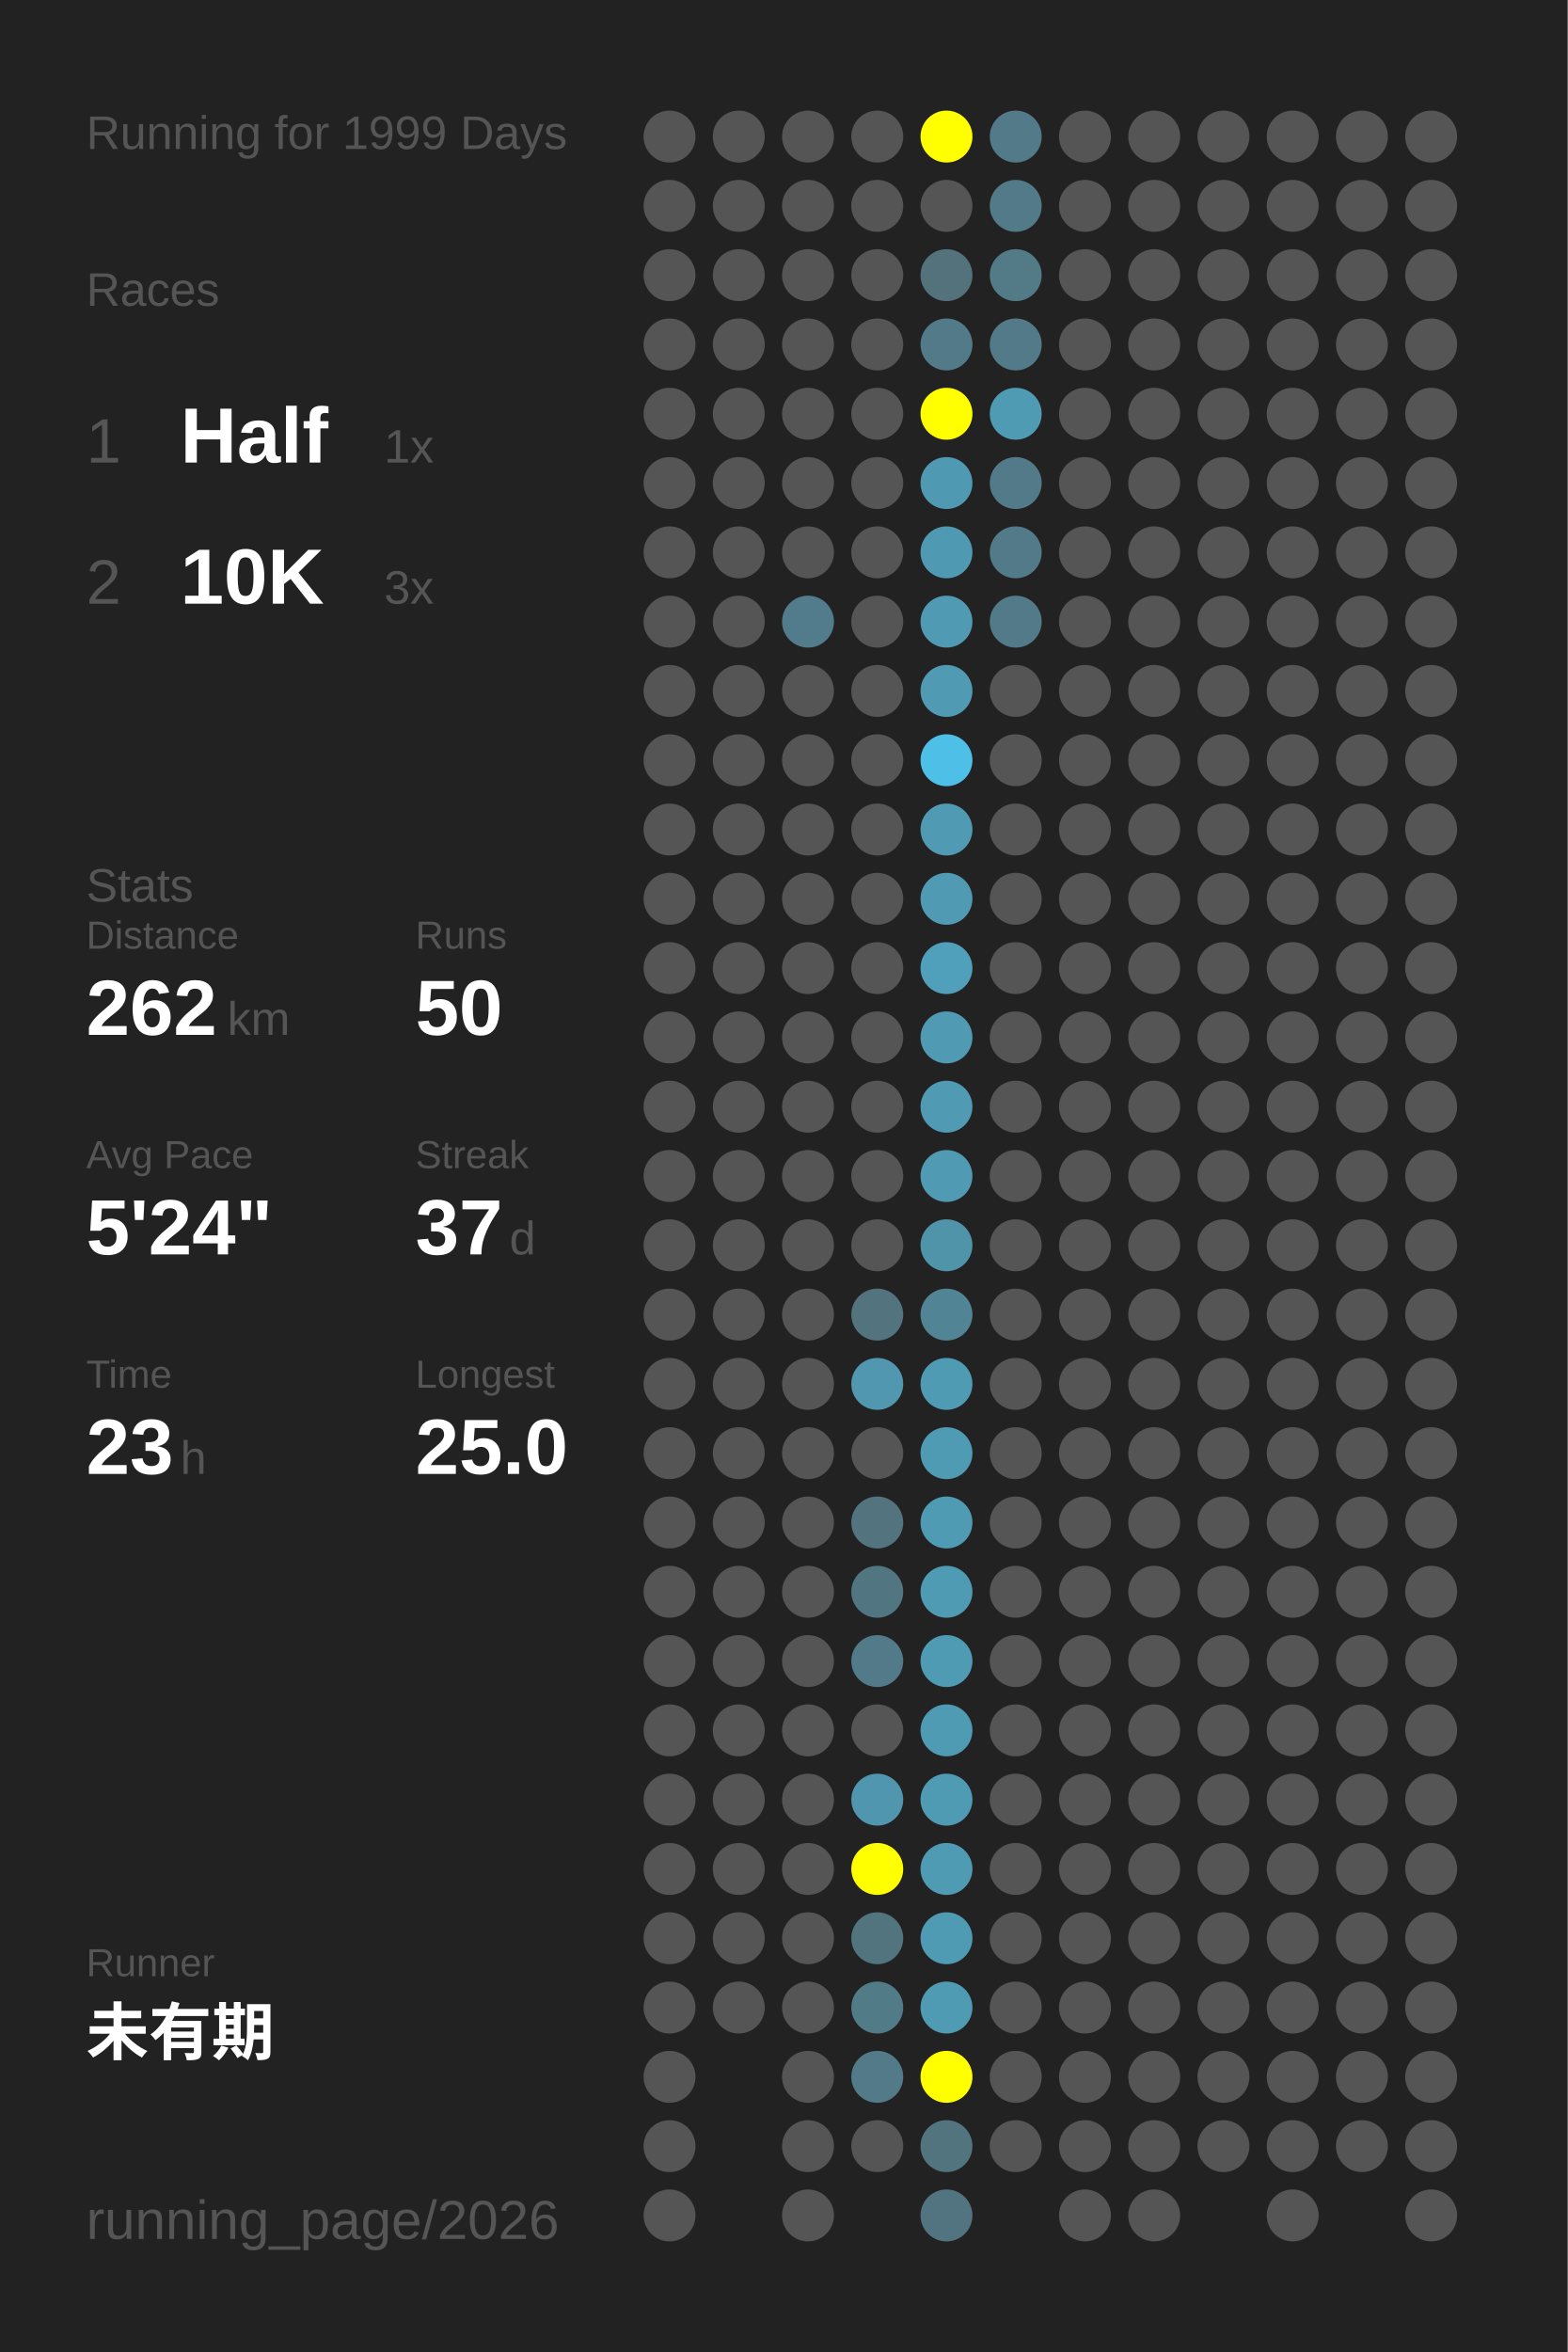
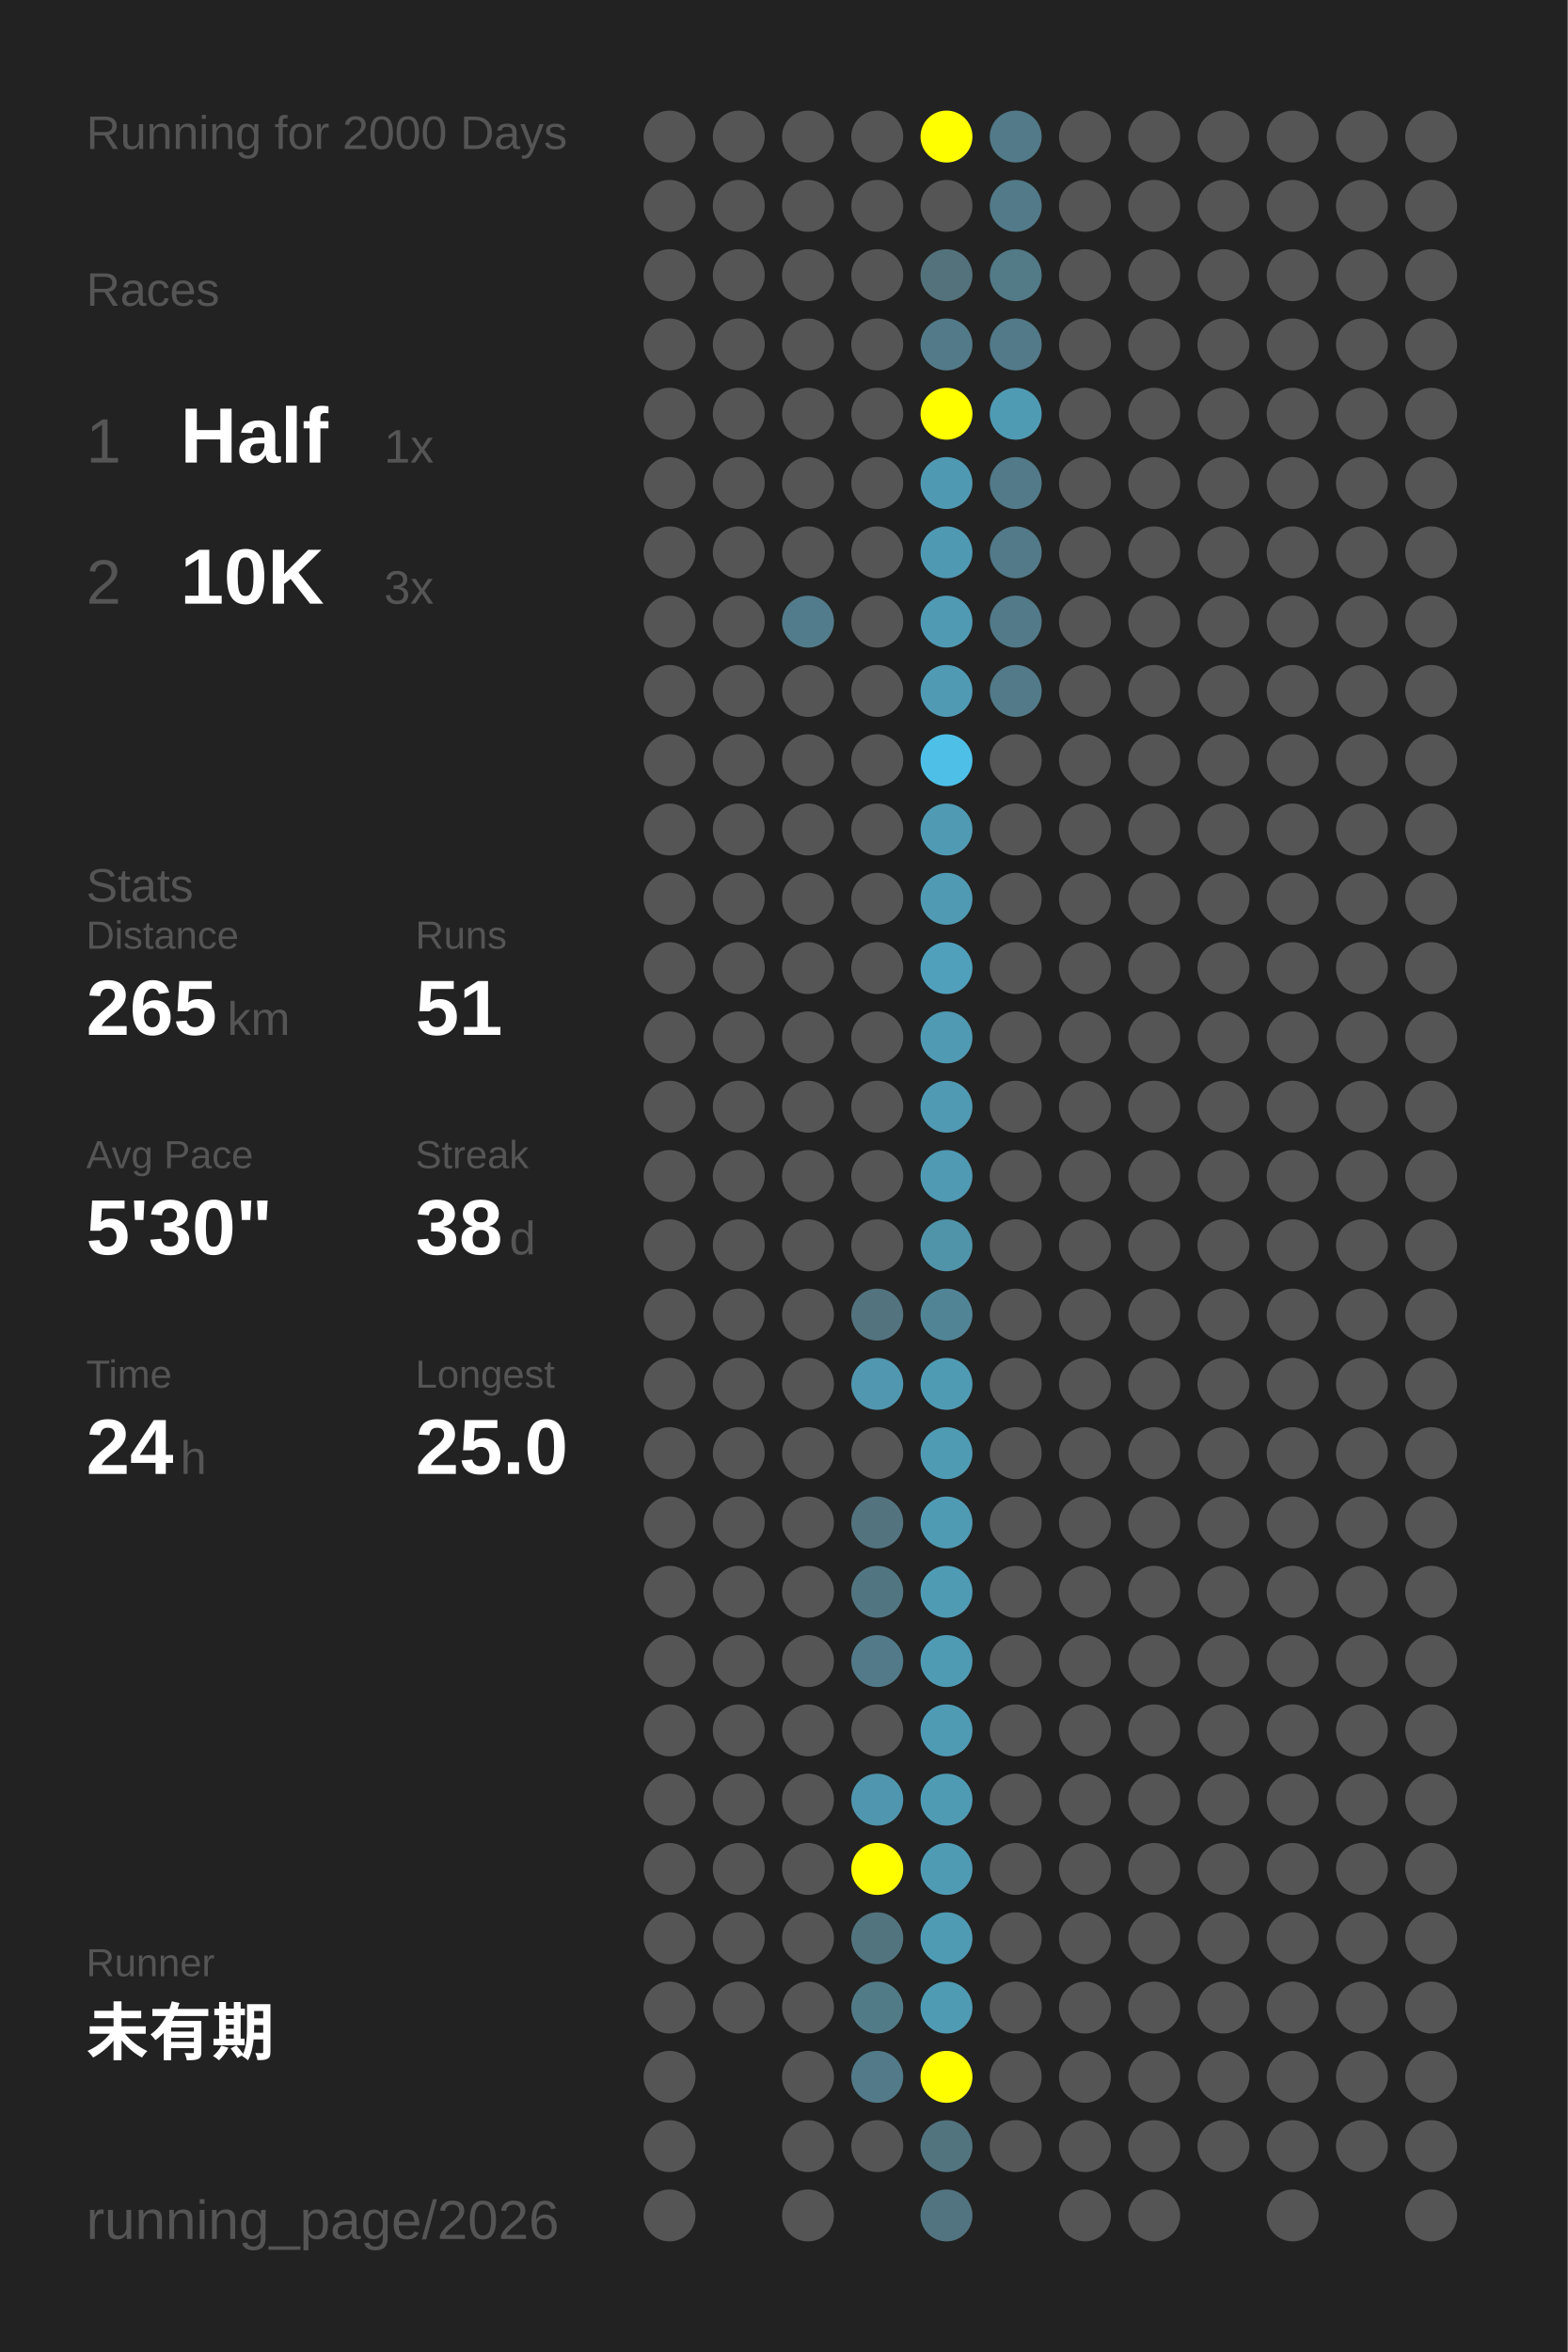
<svg xmlns="http://www.w3.org/2000/svg" baseProfile="full" height="300mm" version="1.1" viewBox="0,0,200,300" width="200mm">
  <defs />
  <rect fill="#222222" height="300" width="200" x="0" y="0" />
-   <text fill="#555555" style="font-size:6px; font-family:Arial;" x="11" y="19">Running for 1999 Days</text>
+   <text fill="#555555" style="font-size:6px; font-family:Arial;" x="11" y="19">Running for 2000 Days</text>
  <text fill="#555555" style="font-size:6px; font-family:Arial;" x="11" y="39">Races</text>
  <text fill="#555555" style="font-size:8px; font-family:Arial;" x="11" y="59">1</text>
  <text fill="#FFFFFF" style="font-size:10px; font-family:Arial; font-weight:bold;" x="23" y="59">Half</text>
  <text fill="#555555" style="font-size:6px; font-family:Arial;" x="49" y="59">1x</text>
  <text fill="#555555" style="font-size:8px; font-family:Arial;" x="11" y="77">2</text>
  <text fill="#FFFFFF" style="font-size:10px; font-family:Arial; font-weight:bold;" x="23" y="77">10K</text>
  <text fill="#555555" style="font-size:6px; font-family:Arial;" x="49" y="77">3x</text>
  <text fill="#555555" style="font-size:6px; font-family:Arial;" x="11" y="115">Stats</text>
  <text fill="#555555" style="font-size:5px; font-family:Arial;" x="11" y="121">Distance</text>
-   <text fill="#FFFFFF" style="font-size:10px; font-family:Arial; font-weight:bold;" x="11" y="132">262</text>
+   <text fill="#FFFFFF" style="font-size:10px; font-family:Arial; font-weight:bold;" x="11" y="132">265</text>
  <text fill="#555555" style="font-size:6px; font-family:Arial;" x="29" y="132">km</text>
  <text fill="#555555" style="font-size:5px; font-family:Arial;" x="53" y="121">Runs</text>
-   <text fill="#FFFFFF" style="font-size:10px; font-family:Arial; font-weight:bold;" x="53" y="132">50</text>
+   <text fill="#FFFFFF" style="font-size:10px; font-family:Arial; font-weight:bold;" x="53" y="132">51</text>
  <text fill="#555555" style="font-size:5px; font-family:Arial;" x="11" y="149">Avg Pace</text>
-   <text fill="#FFFFFF" style="font-size:10px; font-family:Arial; font-weight:bold;" x="11" y="160">5'24"</text>
+   <text fill="#FFFFFF" style="font-size:10px; font-family:Arial; font-weight:bold;" x="11" y="160">5'30"</text>
  <text fill="#555555" style="font-size:5px; font-family:Arial;" x="53" y="149">Streak</text>
-   <text fill="#FFFFFF" style="font-size:10px; font-family:Arial; font-weight:bold;" x="53" y="160">37</text>
+   <text fill="#FFFFFF" style="font-size:10px; font-family:Arial; font-weight:bold;" x="53" y="160">38</text>
  <text fill="#555555" style="font-size:6px; font-family:Arial;" x="65" y="160">d</text>
  <text fill="#555555" style="font-size:5px; font-family:Arial;" x="11" y="177">Time</text>
-   <text fill="#FFFFFF" style="font-size:10px; font-family:Arial; font-weight:bold;" x="11" y="188">23</text>
+   <text fill="#FFFFFF" style="font-size:10px; font-family:Arial; font-weight:bold;" x="11" y="188">24</text>
  <text fill="#555555" style="font-size:6px; font-family:Arial;" x="23" y="188">h</text>
  <text fill="#555555" style="font-size:5px; font-family:Arial;" x="53" y="177">Longest</text>
  <text fill="#FFFFFF" style="font-size:10px; font-family:Arial; font-weight:bold;" x="53" y="188">25.0</text>
  <text fill="#555555" style="font-size:5px; font-family:Arial;" x="11" y="252.065">Runner</text>
  <text fill="#FFFFFF" style="font-size:8px; font-family:Arial; font-weight:bold;" x="11" y="262.065">未有期</text>
  <text fill="#555555" style="font-size:7px; font-family:Arial;" x="11" y="285.581">running_page/2026</text>
  <circle cx="85.417" cy="17.419" fill="#555555" r="3.312" />
  <circle cx="85.417" cy="26.258" fill="#555555" r="3.312" />
  <circle cx="85.417" cy="35.097" fill="#555555" r="3.312" />
  <circle cx="85.417" cy="43.935" fill="#555555" r="3.312" />
  <circle cx="85.417" cy="52.774" fill="#555555" r="3.312" />
  <circle cx="85.417" cy="61.613" fill="#555555" r="3.312" />
  <circle cx="85.417" cy="70.452" fill="#555555" r="3.312" />
  <circle cx="85.417" cy="79.29" fill="#555555" r="3.312" />
  <circle cx="85.417" cy="88.129" fill="#555555" r="3.312" />
  <circle cx="85.417" cy="96.968" fill="#555555" r="3.312" />
  <circle cx="85.417" cy="105.806" fill="#555555" r="3.312" />
  <circle cx="85.417" cy="114.645" fill="#555555" r="3.312" />
  <circle cx="85.417" cy="123.484" fill="#555555" r="3.312" />
  <circle cx="85.417" cy="132.323" fill="#555555" r="3.312" />
  <circle cx="85.417" cy="141.161" fill="#555555" r="3.312" />
  <circle cx="85.417" cy="150" fill="#555555" r="3.312" />
  <circle cx="85.417" cy="158.839" fill="#555555" r="3.312" />
  <circle cx="85.417" cy="167.677" fill="#555555" r="3.312" />
  <circle cx="85.417" cy="176.516" fill="#555555" r="3.312" />
  <circle cx="85.417" cy="185.355" fill="#555555" r="3.312" />
  <circle cx="85.417" cy="194.194" fill="#555555" r="3.312" />
  <circle cx="85.417" cy="203.032" fill="#555555" r="3.312" />
  <circle cx="85.417" cy="211.871" fill="#555555" r="3.312" />
  <circle cx="85.417" cy="220.71" fill="#555555" r="3.312" />
  <circle cx="85.417" cy="229.548" fill="#555555" r="3.312" />
  <circle cx="85.417" cy="238.387" fill="#555555" r="3.312" />
  <circle cx="85.417" cy="247.226" fill="#555555" r="3.312" />
  <circle cx="85.417" cy="256.065" fill="#555555" r="3.312" />
  <circle cx="85.417" cy="264.903" fill="#555555" r="3.312" />
  <circle cx="85.417" cy="273.742" fill="#555555" r="3.312" />
  <circle cx="85.417" cy="282.581" fill="#555555" r="3.312" />
  <circle cx="94.25" cy="17.419" fill="#555555" r="3.312" />
  <circle cx="94.25" cy="26.258" fill="#555555" r="3.312" />
  <circle cx="94.25" cy="35.097" fill="#555555" r="3.312" />
  <circle cx="94.25" cy="43.935" fill="#555555" r="3.312" />
  <circle cx="94.25" cy="52.774" fill="#555555" r="3.312" />
  <circle cx="94.25" cy="61.613" fill="#555555" r="3.312" />
  <circle cx="94.25" cy="70.452" fill="#555555" r="3.312" />
  <circle cx="94.25" cy="79.29" fill="#555555" r="3.312" />
  <circle cx="94.25" cy="88.129" fill="#555555" r="3.312" />
  <circle cx="94.25" cy="96.968" fill="#555555" r="3.312" />
  <circle cx="94.25" cy="105.806" fill="#555555" r="3.312" />
  <circle cx="94.25" cy="114.645" fill="#555555" r="3.312" />
  <circle cx="94.25" cy="123.484" fill="#555555" r="3.312" />
  <circle cx="94.25" cy="132.323" fill="#555555" r="3.312" />
  <circle cx="94.25" cy="141.161" fill="#555555" r="3.312" />
  <circle cx="94.25" cy="150" fill="#555555" r="3.312" />
  <circle cx="94.25" cy="158.839" fill="#555555" r="3.312" />
  <circle cx="94.25" cy="167.677" fill="#555555" r="3.312" />
  <circle cx="94.25" cy="176.516" fill="#555555" r="3.312" />
  <circle cx="94.25" cy="185.355" fill="#555555" r="3.312" />
  <circle cx="94.25" cy="194.194" fill="#555555" r="3.312" />
  <circle cx="94.25" cy="203.032" fill="#555555" r="3.312" />
  <circle cx="94.25" cy="211.871" fill="#555555" r="3.312" />
  <circle cx="94.25" cy="220.71" fill="#555555" r="3.312" />
  <circle cx="94.25" cy="229.548" fill="#555555" r="3.312" />
  <circle cx="94.25" cy="238.387" fill="#555555" r="3.312" />
  <circle cx="94.25" cy="247.226" fill="#555555" r="3.312" />
  <circle cx="94.25" cy="256.065" fill="#555555" r="3.312" />
  <circle cx="103.083" cy="17.419" fill="#555555" r="3.312" />
  <circle cx="103.083" cy="26.258" fill="#555555" r="3.312" />
  <circle cx="103.083" cy="35.097" fill="#555555" r="3.312" />
  <circle cx="103.083" cy="43.935" fill="#555555" r="3.312" />
  <circle cx="103.083" cy="52.774" fill="#555555" r="3.312" />
  <circle cx="103.083" cy="61.613" fill="#555555" r="3.312" />
  <circle cx="103.083" cy="70.452" fill="#555555" r="3.312" />
  <circle cx="103.083" cy="79.29" fill="#527c8b" r="3.312" />
  <circle cx="103.083" cy="88.129" fill="#555555" r="3.312" />
  <circle cx="103.083" cy="96.968" fill="#555555" r="3.312" />
  <circle cx="103.083" cy="105.806" fill="#555555" r="3.312" />
  <circle cx="103.083" cy="114.645" fill="#555555" r="3.312" />
  <circle cx="103.083" cy="123.484" fill="#555555" r="3.312" />
  <circle cx="103.083" cy="132.323" fill="#555555" r="3.312" />
  <circle cx="103.083" cy="141.161" fill="#555555" r="3.312" />
  <circle cx="103.083" cy="150" fill="#555555" r="3.312" />
  <circle cx="103.083" cy="158.839" fill="#555555" r="3.312" />
  <circle cx="103.083" cy="167.677" fill="#555555" r="3.312" />
  <circle cx="103.083" cy="176.516" fill="#555555" r="3.312" />
  <circle cx="103.083" cy="185.355" fill="#555555" r="3.312" />
  <circle cx="103.083" cy="194.194" fill="#555555" r="3.312" />
  <circle cx="103.083" cy="203.032" fill="#555555" r="3.312" />
  <circle cx="103.083" cy="211.871" fill="#555555" r="3.312" />
  <circle cx="103.083" cy="220.71" fill="#555555" r="3.312" />
  <circle cx="103.083" cy="229.548" fill="#555555" r="3.312" />
  <circle cx="103.083" cy="238.387" fill="#555555" r="3.312" />
  <circle cx="103.083" cy="247.226" fill="#555555" r="3.312" />
  <circle cx="103.083" cy="256.065" fill="#555555" r="3.312" />
  <circle cx="103.083" cy="264.903" fill="#555555" r="3.312" />
  <circle cx="103.083" cy="273.742" fill="#555555" r="3.312" />
  <circle cx="103.083" cy="282.581" fill="#555555" r="3.312" />
  <circle cx="111.917" cy="17.419" fill="#555555" r="3.312" />
  <circle cx="111.917" cy="26.258" fill="#555555" r="3.312" />
  <circle cx="111.917" cy="35.097" fill="#555555" r="3.312" />
  <circle cx="111.917" cy="43.935" fill="#555555" r="3.312" />
  <circle cx="111.917" cy="52.774" fill="#555555" r="3.312" />
  <circle cx="111.917" cy="61.613" fill="#555555" r="3.312" />
  <circle cx="111.917" cy="70.452" fill="#555555" r="3.312" />
  <circle cx="111.917" cy="79.29" fill="#555555" r="3.312" />
  <circle cx="111.917" cy="88.129" fill="#555555" r="3.312" />
  <circle cx="111.917" cy="96.968" fill="#555555" r="3.312" />
  <circle cx="111.917" cy="105.806" fill="#555555" r="3.312" />
  <circle cx="111.917" cy="114.645" fill="#555555" r="3.312" />
  <circle cx="111.917" cy="123.484" fill="#555555" r="3.312" />
  <circle cx="111.917" cy="132.323" fill="#555555" r="3.312" />
  <circle cx="111.917" cy="141.161" fill="#555555" r="3.312" />
  <circle cx="111.917" cy="150" fill="#555555" r="3.312" />
  <circle cx="111.917" cy="158.839" fill="#555555" r="3.312" />
  <circle cx="111.917" cy="167.677" fill="#53737e" r="3.312" />
  <circle cx="111.917" cy="176.516" fill="#5097af" r="3.312" />
  <circle cx="111.917" cy="185.355" fill="#555555" r="3.312" />
  <circle cx="111.917" cy="194.194" fill="#53747f" r="3.312" />
  <circle cx="111.917" cy="203.032" fill="#527681" r="3.312" />
  <circle cx="111.917" cy="211.871" fill="#527a88" r="3.312" />
  <circle cx="111.917" cy="220.71" fill="#555555" r="3.312" />
  <circle cx="111.917" cy="229.548" fill="#5096ae" r="3.312" />
  <circle cx="111.917" cy="238.387" fill="#FFFF00" r="3.312" />
  <circle cx="111.917" cy="247.226" fill="#52747f" r="3.312" />
  <circle cx="111.917" cy="256.065" fill="#527b88" r="3.312" />
  <circle cx="111.917" cy="264.903" fill="#527a88" r="3.312" />
  <circle cx="111.917" cy="273.742" fill="#555555" r="3.312" />
  <circle cx="120.75" cy="17.419" fill="#FFFF00" r="3.312" />
  <circle cx="120.75" cy="26.258" fill="#555555" r="3.312" />
  <circle cx="120.75" cy="35.097" fill="#53727c" r="3.312" />
  <circle cx="120.75" cy="43.935" fill="#527a88" r="3.312" />
  <circle cx="120.75" cy="52.774" fill="#FFFF00" r="3.312" />
  <circle cx="120.75" cy="61.613" fill="#5099b2" r="3.312" />
  <circle cx="120.75" cy="70.452" fill="#5099b2" r="3.312" />
  <circle cx="120.75" cy="79.29" fill="#509ab3" r="3.312" />
  <circle cx="120.75" cy="88.129" fill="#509ab4" r="3.312" />
  <circle cx="120.75" cy="96.968" fill="#4ec0e7" r="3.312" />
  <circle cx="120.75" cy="105.806" fill="#509ab3" r="3.312" />
  <circle cx="120.75" cy="114.645" fill="#509ab3" r="3.312" />
  <circle cx="120.75" cy="123.484" fill="#50a0bc" r="3.312" />
  <circle cx="120.75" cy="132.323" fill="#509ab3" r="3.312" />
  <circle cx="120.75" cy="141.161" fill="#509ab3" r="3.312" />
  <circle cx="120.75" cy="150" fill="#509ab3" r="3.312" />
  <circle cx="120.75" cy="158.839" fill="#5094aa" r="3.312" />
  <circle cx="120.75" cy="167.677" fill="#518596" r="3.312" />
  <circle cx="120.75" cy="176.516" fill="#509bb4" r="3.312" />
  <circle cx="120.75" cy="185.355" fill="#509bb4" r="3.312" />
  <circle cx="120.75" cy="194.194" fill="#509bb4" r="3.312" />
  <circle cx="120.75" cy="203.032" fill="#509bb4" r="3.312" />
  <circle cx="120.75" cy="211.871" fill="#509bb4" r="3.312" />
  <circle cx="120.75" cy="220.71" fill="#509bb4" r="3.312" />
  <circle cx="120.75" cy="229.548" fill="#509bb4" r="3.312" />
  <circle cx="120.75" cy="238.387" fill="#509bb4" r="3.312" />
  <circle cx="120.75" cy="247.226" fill="#509bb4" r="3.312" />
  <circle cx="120.75" cy="256.065" fill="#509bb4" r="3.312" />
  <circle cx="120.75" cy="264.903" fill="#FFFF00" r="3.312" />
  <circle cx="120.75" cy="273.742" fill="#52747f" r="3.312" />
  <circle cx="120.75" cy="282.581" fill="#527480" r="3.312" />
  <circle cx="129.583" cy="17.419" fill="#527a88" r="3.312" />
  <circle cx="129.583" cy="26.258" fill="#527a88" r="3.312" />
  <circle cx="129.583" cy="35.097" fill="#527a87" r="3.312" />
  <circle cx="129.583" cy="43.935" fill="#527a88" r="3.312" />
  <circle cx="129.583" cy="52.774" fill="#509bb4" r="3.312" />
  <circle cx="129.583" cy="61.613" fill="#527a88" r="3.312" />
  <circle cx="129.583" cy="70.452" fill="#527a88" r="3.312" />
  <circle cx="129.583" cy="79.29" fill="#527a88" r="3.312" />
-   <circle cx="129.583" cy="88.129" fill="#555555" r="3.312" />
+   <circle cx="129.583" cy="88.129" fill="#527a88" r="3.312" />
  <circle cx="129.583" cy="96.968" fill="#555555" r="3.312" />
  <circle cx="129.583" cy="105.806" fill="#555555" r="3.312" />
  <circle cx="129.583" cy="114.645" fill="#555555" r="3.312" />
  <circle cx="129.583" cy="123.484" fill="#555555" r="3.312" />
  <circle cx="129.583" cy="132.323" fill="#555555" r="3.312" />
  <circle cx="129.583" cy="141.161" fill="#555555" r="3.312" />
  <circle cx="129.583" cy="150" fill="#555555" r="3.312" />
  <circle cx="129.583" cy="158.839" fill="#555555" r="3.312" />
  <circle cx="129.583" cy="167.677" fill="#555555" r="3.312" />
  <circle cx="129.583" cy="176.516" fill="#555555" r="3.312" />
  <circle cx="129.583" cy="185.355" fill="#555555" r="3.312" />
  <circle cx="129.583" cy="194.194" fill="#555555" r="3.312" />
  <circle cx="129.583" cy="203.032" fill="#555555" r="3.312" />
  <circle cx="129.583" cy="211.871" fill="#555555" r="3.312" />
  <circle cx="129.583" cy="220.71" fill="#555555" r="3.312" />
  <circle cx="129.583" cy="229.548" fill="#555555" r="3.312" />
  <circle cx="129.583" cy="238.387" fill="#555555" r="3.312" />
  <circle cx="129.583" cy="247.226" fill="#555555" r="3.312" />
  <circle cx="129.583" cy="256.065" fill="#555555" r="3.312" />
  <circle cx="129.583" cy="264.903" fill="#555555" r="3.312" />
  <circle cx="129.583" cy="273.742" fill="#555555" r="3.312" />
  <circle cx="138.417" cy="17.419" fill="#555555" r="3.312" />
  <circle cx="138.417" cy="26.258" fill="#555555" r="3.312" />
  <circle cx="138.417" cy="35.097" fill="#555555" r="3.312" />
  <circle cx="138.417" cy="43.935" fill="#555555" r="3.312" />
  <circle cx="138.417" cy="52.774" fill="#555555" r="3.312" />
  <circle cx="138.417" cy="61.613" fill="#555555" r="3.312" />
  <circle cx="138.417" cy="70.452" fill="#555555" r="3.312" />
  <circle cx="138.417" cy="79.29" fill="#555555" r="3.312" />
  <circle cx="138.417" cy="88.129" fill="#555555" r="3.312" />
  <circle cx="138.417" cy="96.968" fill="#555555" r="3.312" />
  <circle cx="138.417" cy="105.806" fill="#555555" r="3.312" />
  <circle cx="138.417" cy="114.645" fill="#555555" r="3.312" />
  <circle cx="138.417" cy="123.484" fill="#555555" r="3.312" />
  <circle cx="138.417" cy="132.323" fill="#555555" r="3.312" />
  <circle cx="138.417" cy="141.161" fill="#555555" r="3.312" />
  <circle cx="138.417" cy="150" fill="#555555" r="3.312" />
  <circle cx="138.417" cy="158.839" fill="#555555" r="3.312" />
  <circle cx="138.417" cy="167.677" fill="#555555" r="3.312" />
  <circle cx="138.417" cy="176.516" fill="#555555" r="3.312" />
  <circle cx="138.417" cy="185.355" fill="#555555" r="3.312" />
  <circle cx="138.417" cy="194.194" fill="#555555" r="3.312" />
  <circle cx="138.417" cy="203.032" fill="#555555" r="3.312" />
  <circle cx="138.417" cy="211.871" fill="#555555" r="3.312" />
  <circle cx="138.417" cy="220.71" fill="#555555" r="3.312" />
  <circle cx="138.417" cy="229.548" fill="#555555" r="3.312" />
  <circle cx="138.417" cy="238.387" fill="#555555" r="3.312" />
  <circle cx="138.417" cy="247.226" fill="#555555" r="3.312" />
  <circle cx="138.417" cy="256.065" fill="#555555" r="3.312" />
  <circle cx="138.417" cy="264.903" fill="#555555" r="3.312" />
  <circle cx="138.417" cy="273.742" fill="#555555" r="3.312" />
  <circle cx="138.417" cy="282.581" fill="#555555" r="3.312" />
  <circle cx="147.25" cy="17.419" fill="#555555" r="3.312" />
  <circle cx="147.25" cy="26.258" fill="#555555" r="3.312" />
  <circle cx="147.25" cy="35.097" fill="#555555" r="3.312" />
  <circle cx="147.25" cy="43.935" fill="#555555" r="3.312" />
  <circle cx="147.25" cy="52.774" fill="#555555" r="3.312" />
  <circle cx="147.25" cy="61.613" fill="#555555" r="3.312" />
  <circle cx="147.25" cy="70.452" fill="#555555" r="3.312" />
  <circle cx="147.25" cy="79.29" fill="#555555" r="3.312" />
  <circle cx="147.25" cy="88.129" fill="#555555" r="3.312" />
  <circle cx="147.25" cy="96.968" fill="#555555" r="3.312" />
  <circle cx="147.25" cy="105.806" fill="#555555" r="3.312" />
  <circle cx="147.25" cy="114.645" fill="#555555" r="3.312" />
  <circle cx="147.25" cy="123.484" fill="#555555" r="3.312" />
  <circle cx="147.25" cy="132.323" fill="#555555" r="3.312" />
  <circle cx="147.25" cy="141.161" fill="#555555" r="3.312" />
  <circle cx="147.25" cy="150" fill="#555555" r="3.312" />
  <circle cx="147.25" cy="158.839" fill="#555555" r="3.312" />
  <circle cx="147.25" cy="167.677" fill="#555555" r="3.312" />
  <circle cx="147.25" cy="176.516" fill="#555555" r="3.312" />
  <circle cx="147.25" cy="185.355" fill="#555555" r="3.312" />
  <circle cx="147.25" cy="194.194" fill="#555555" r="3.312" />
  <circle cx="147.25" cy="203.032" fill="#555555" r="3.312" />
  <circle cx="147.25" cy="211.871" fill="#555555" r="3.312" />
  <circle cx="147.25" cy="220.71" fill="#555555" r="3.312" />
  <circle cx="147.25" cy="229.548" fill="#555555" r="3.312" />
  <circle cx="147.25" cy="238.387" fill="#555555" r="3.312" />
  <circle cx="147.25" cy="247.226" fill="#555555" r="3.312" />
  <circle cx="147.25" cy="256.065" fill="#555555" r="3.312" />
  <circle cx="147.25" cy="264.903" fill="#555555" r="3.312" />
  <circle cx="147.25" cy="273.742" fill="#555555" r="3.312" />
  <circle cx="147.25" cy="282.581" fill="#555555" r="3.312" />
  <circle cx="156.083" cy="17.419" fill="#555555" r="3.312" />
  <circle cx="156.083" cy="26.258" fill="#555555" r="3.312" />
  <circle cx="156.083" cy="35.097" fill="#555555" r="3.312" />
  <circle cx="156.083" cy="43.935" fill="#555555" r="3.312" />
  <circle cx="156.083" cy="52.774" fill="#555555" r="3.312" />
  <circle cx="156.083" cy="61.613" fill="#555555" r="3.312" />
  <circle cx="156.083" cy="70.452" fill="#555555" r="3.312" />
  <circle cx="156.083" cy="79.29" fill="#555555" r="3.312" />
  <circle cx="156.083" cy="88.129" fill="#555555" r="3.312" />
  <circle cx="156.083" cy="96.968" fill="#555555" r="3.312" />
  <circle cx="156.083" cy="105.806" fill="#555555" r="3.312" />
  <circle cx="156.083" cy="114.645" fill="#555555" r="3.312" />
  <circle cx="156.083" cy="123.484" fill="#555555" r="3.312" />
  <circle cx="156.083" cy="132.323" fill="#555555" r="3.312" />
  <circle cx="156.083" cy="141.161" fill="#555555" r="3.312" />
  <circle cx="156.083" cy="150" fill="#555555" r="3.312" />
  <circle cx="156.083" cy="158.839" fill="#555555" r="3.312" />
  <circle cx="156.083" cy="167.677" fill="#555555" r="3.312" />
  <circle cx="156.083" cy="176.516" fill="#555555" r="3.312" />
  <circle cx="156.083" cy="185.355" fill="#555555" r="3.312" />
  <circle cx="156.083" cy="194.194" fill="#555555" r="3.312" />
  <circle cx="156.083" cy="203.032" fill="#555555" r="3.312" />
  <circle cx="156.083" cy="211.871" fill="#555555" r="3.312" />
  <circle cx="156.083" cy="220.71" fill="#555555" r="3.312" />
  <circle cx="156.083" cy="229.548" fill="#555555" r="3.312" />
  <circle cx="156.083" cy="238.387" fill="#555555" r="3.312" />
  <circle cx="156.083" cy="247.226" fill="#555555" r="3.312" />
  <circle cx="156.083" cy="256.065" fill="#555555" r="3.312" />
  <circle cx="156.083" cy="264.903" fill="#555555" r="3.312" />
  <circle cx="156.083" cy="273.742" fill="#555555" r="3.312" />
  <circle cx="164.917" cy="17.419" fill="#555555" r="3.312" />
  <circle cx="164.917" cy="26.258" fill="#555555" r="3.312" />
  <circle cx="164.917" cy="35.097" fill="#555555" r="3.312" />
  <circle cx="164.917" cy="43.935" fill="#555555" r="3.312" />
  <circle cx="164.917" cy="52.774" fill="#555555" r="3.312" />
  <circle cx="164.917" cy="61.613" fill="#555555" r="3.312" />
  <circle cx="164.917" cy="70.452" fill="#555555" r="3.312" />
  <circle cx="164.917" cy="79.29" fill="#555555" r="3.312" />
  <circle cx="164.917" cy="88.129" fill="#555555" r="3.312" />
  <circle cx="164.917" cy="96.968" fill="#555555" r="3.312" />
  <circle cx="164.917" cy="105.806" fill="#555555" r="3.312" />
  <circle cx="164.917" cy="114.645" fill="#555555" r="3.312" />
  <circle cx="164.917" cy="123.484" fill="#555555" r="3.312" />
  <circle cx="164.917" cy="132.323" fill="#555555" r="3.312" />
  <circle cx="164.917" cy="141.161" fill="#555555" r="3.312" />
  <circle cx="164.917" cy="150" fill="#555555" r="3.312" />
  <circle cx="164.917" cy="158.839" fill="#555555" r="3.312" />
  <circle cx="164.917" cy="167.677" fill="#555555" r="3.312" />
  <circle cx="164.917" cy="176.516" fill="#555555" r="3.312" />
  <circle cx="164.917" cy="185.355" fill="#555555" r="3.312" />
  <circle cx="164.917" cy="194.194" fill="#555555" r="3.312" />
  <circle cx="164.917" cy="203.032" fill="#555555" r="3.312" />
  <circle cx="164.917" cy="211.871" fill="#555555" r="3.312" />
  <circle cx="164.917" cy="220.71" fill="#555555" r="3.312" />
  <circle cx="164.917" cy="229.548" fill="#555555" r="3.312" />
  <circle cx="164.917" cy="238.387" fill="#555555" r="3.312" />
  <circle cx="164.917" cy="247.226" fill="#555555" r="3.312" />
  <circle cx="164.917" cy="256.065" fill="#555555" r="3.312" />
  <circle cx="164.917" cy="264.903" fill="#555555" r="3.312" />
  <circle cx="164.917" cy="273.742" fill="#555555" r="3.312" />
  <circle cx="164.917" cy="282.581" fill="#555555" r="3.312" />
  <circle cx="173.75" cy="17.419" fill="#555555" r="3.312" />
  <circle cx="173.75" cy="26.258" fill="#555555" r="3.312" />
  <circle cx="173.75" cy="35.097" fill="#555555" r="3.312" />
  <circle cx="173.75" cy="43.935" fill="#555555" r="3.312" />
  <circle cx="173.75" cy="52.774" fill="#555555" r="3.312" />
  <circle cx="173.75" cy="61.613" fill="#555555" r="3.312" />
  <circle cx="173.75" cy="70.452" fill="#555555" r="3.312" />
  <circle cx="173.75" cy="79.29" fill="#555555" r="3.312" />
  <circle cx="173.75" cy="88.129" fill="#555555" r="3.312" />
  <circle cx="173.75" cy="96.968" fill="#555555" r="3.312" />
  <circle cx="173.75" cy="105.806" fill="#555555" r="3.312" />
  <circle cx="173.75" cy="114.645" fill="#555555" r="3.312" />
  <circle cx="173.75" cy="123.484" fill="#555555" r="3.312" />
  <circle cx="173.75" cy="132.323" fill="#555555" r="3.312" />
  <circle cx="173.75" cy="141.161" fill="#555555" r="3.312" />
  <circle cx="173.75" cy="150" fill="#555555" r="3.312" />
  <circle cx="173.75" cy="158.839" fill="#555555" r="3.312" />
  <circle cx="173.75" cy="167.677" fill="#555555" r="3.312" />
  <circle cx="173.75" cy="176.516" fill="#555555" r="3.312" />
  <circle cx="173.75" cy="185.355" fill="#555555" r="3.312" />
  <circle cx="173.75" cy="194.194" fill="#555555" r="3.312" />
  <circle cx="173.75" cy="203.032" fill="#555555" r="3.312" />
  <circle cx="173.75" cy="211.871" fill="#555555" r="3.312" />
  <circle cx="173.75" cy="220.71" fill="#555555" r="3.312" />
  <circle cx="173.75" cy="229.548" fill="#555555" r="3.312" />
  <circle cx="173.75" cy="238.387" fill="#555555" r="3.312" />
  <circle cx="173.75" cy="247.226" fill="#555555" r="3.312" />
  <circle cx="173.75" cy="256.065" fill="#555555" r="3.312" />
  <circle cx="173.75" cy="264.903" fill="#555555" r="3.312" />
  <circle cx="173.75" cy="273.742" fill="#555555" r="3.312" />
  <circle cx="182.583" cy="17.419" fill="#555555" r="3.312" />
  <circle cx="182.583" cy="26.258" fill="#555555" r="3.312" />
  <circle cx="182.583" cy="35.097" fill="#555555" r="3.312" />
  <circle cx="182.583" cy="43.935" fill="#555555" r="3.312" />
  <circle cx="182.583" cy="52.774" fill="#555555" r="3.312" />
  <circle cx="182.583" cy="61.613" fill="#555555" r="3.312" />
  <circle cx="182.583" cy="70.452" fill="#555555" r="3.312" />
  <circle cx="182.583" cy="79.29" fill="#555555" r="3.312" />
  <circle cx="182.583" cy="88.129" fill="#555555" r="3.312" />
  <circle cx="182.583" cy="96.968" fill="#555555" r="3.312" />
  <circle cx="182.583" cy="105.806" fill="#555555" r="3.312" />
  <circle cx="182.583" cy="114.645" fill="#555555" r="3.312" />
  <circle cx="182.583" cy="123.484" fill="#555555" r="3.312" />
  <circle cx="182.583" cy="132.323" fill="#555555" r="3.312" />
  <circle cx="182.583" cy="141.161" fill="#555555" r="3.312" />
  <circle cx="182.583" cy="150" fill="#555555" r="3.312" />
  <circle cx="182.583" cy="158.839" fill="#555555" r="3.312" />
  <circle cx="182.583" cy="167.677" fill="#555555" r="3.312" />
  <circle cx="182.583" cy="176.516" fill="#555555" r="3.312" />
  <circle cx="182.583" cy="185.355" fill="#555555" r="3.312" />
  <circle cx="182.583" cy="194.194" fill="#555555" r="3.312" />
  <circle cx="182.583" cy="203.032" fill="#555555" r="3.312" />
  <circle cx="182.583" cy="211.871" fill="#555555" r="3.312" />
  <circle cx="182.583" cy="220.71" fill="#555555" r="3.312" />
  <circle cx="182.583" cy="229.548" fill="#555555" r="3.312" />
  <circle cx="182.583" cy="238.387" fill="#555555" r="3.312" />
  <circle cx="182.583" cy="247.226" fill="#555555" r="3.312" />
  <circle cx="182.583" cy="256.065" fill="#555555" r="3.312" />
  <circle cx="182.583" cy="264.903" fill="#555555" r="3.312" />
  <circle cx="182.583" cy="273.742" fill="#555555" r="3.312" />
  <circle cx="182.583" cy="282.581" fill="#555555" r="3.312" />
</svg>
